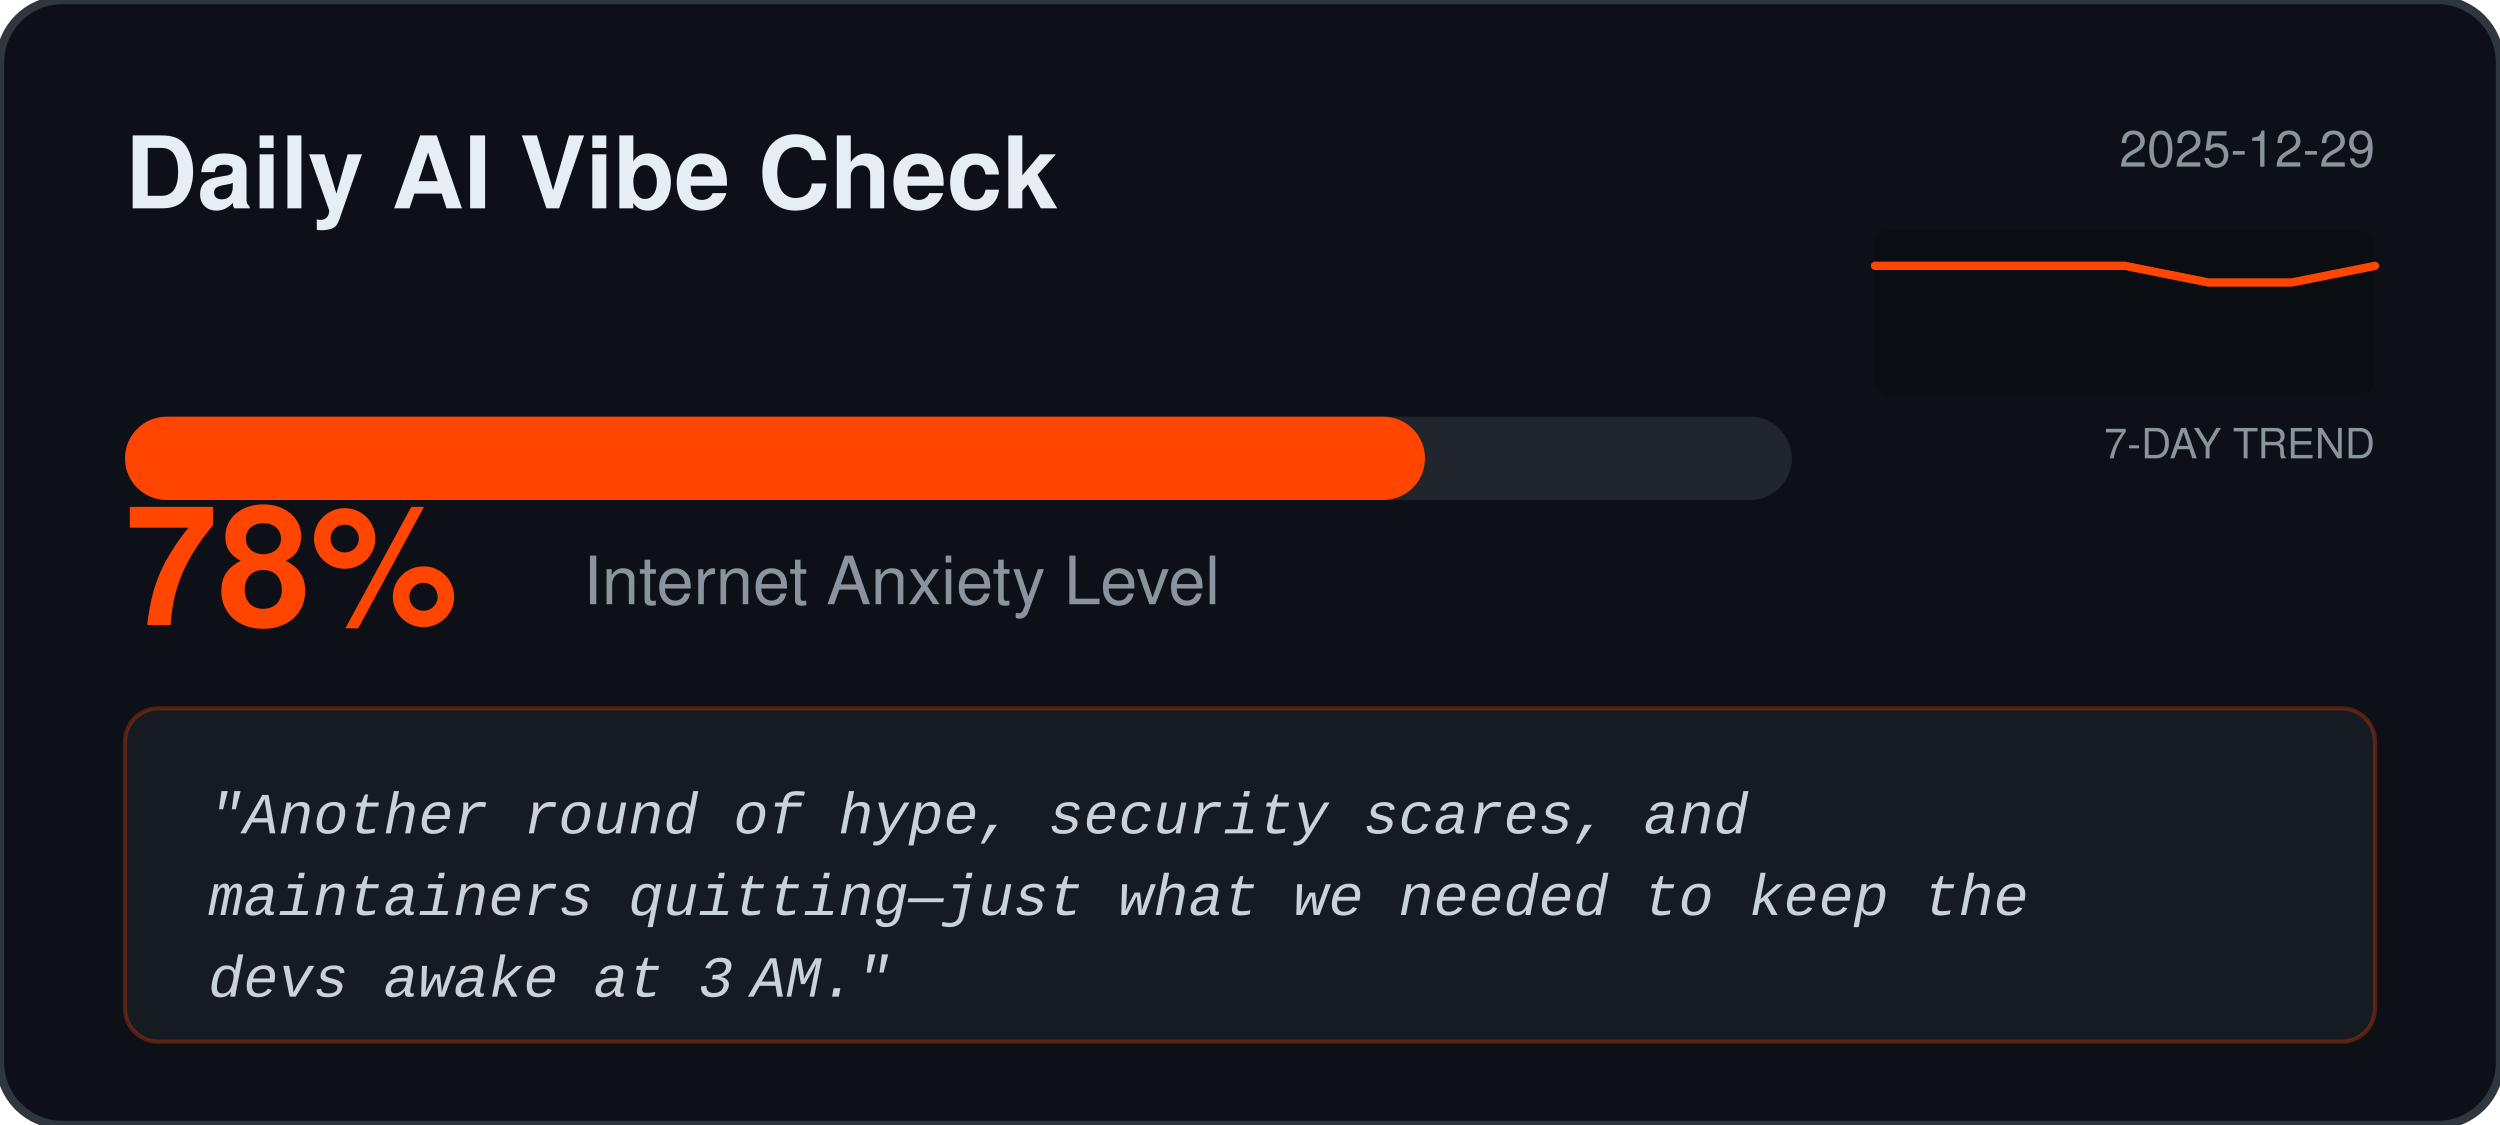
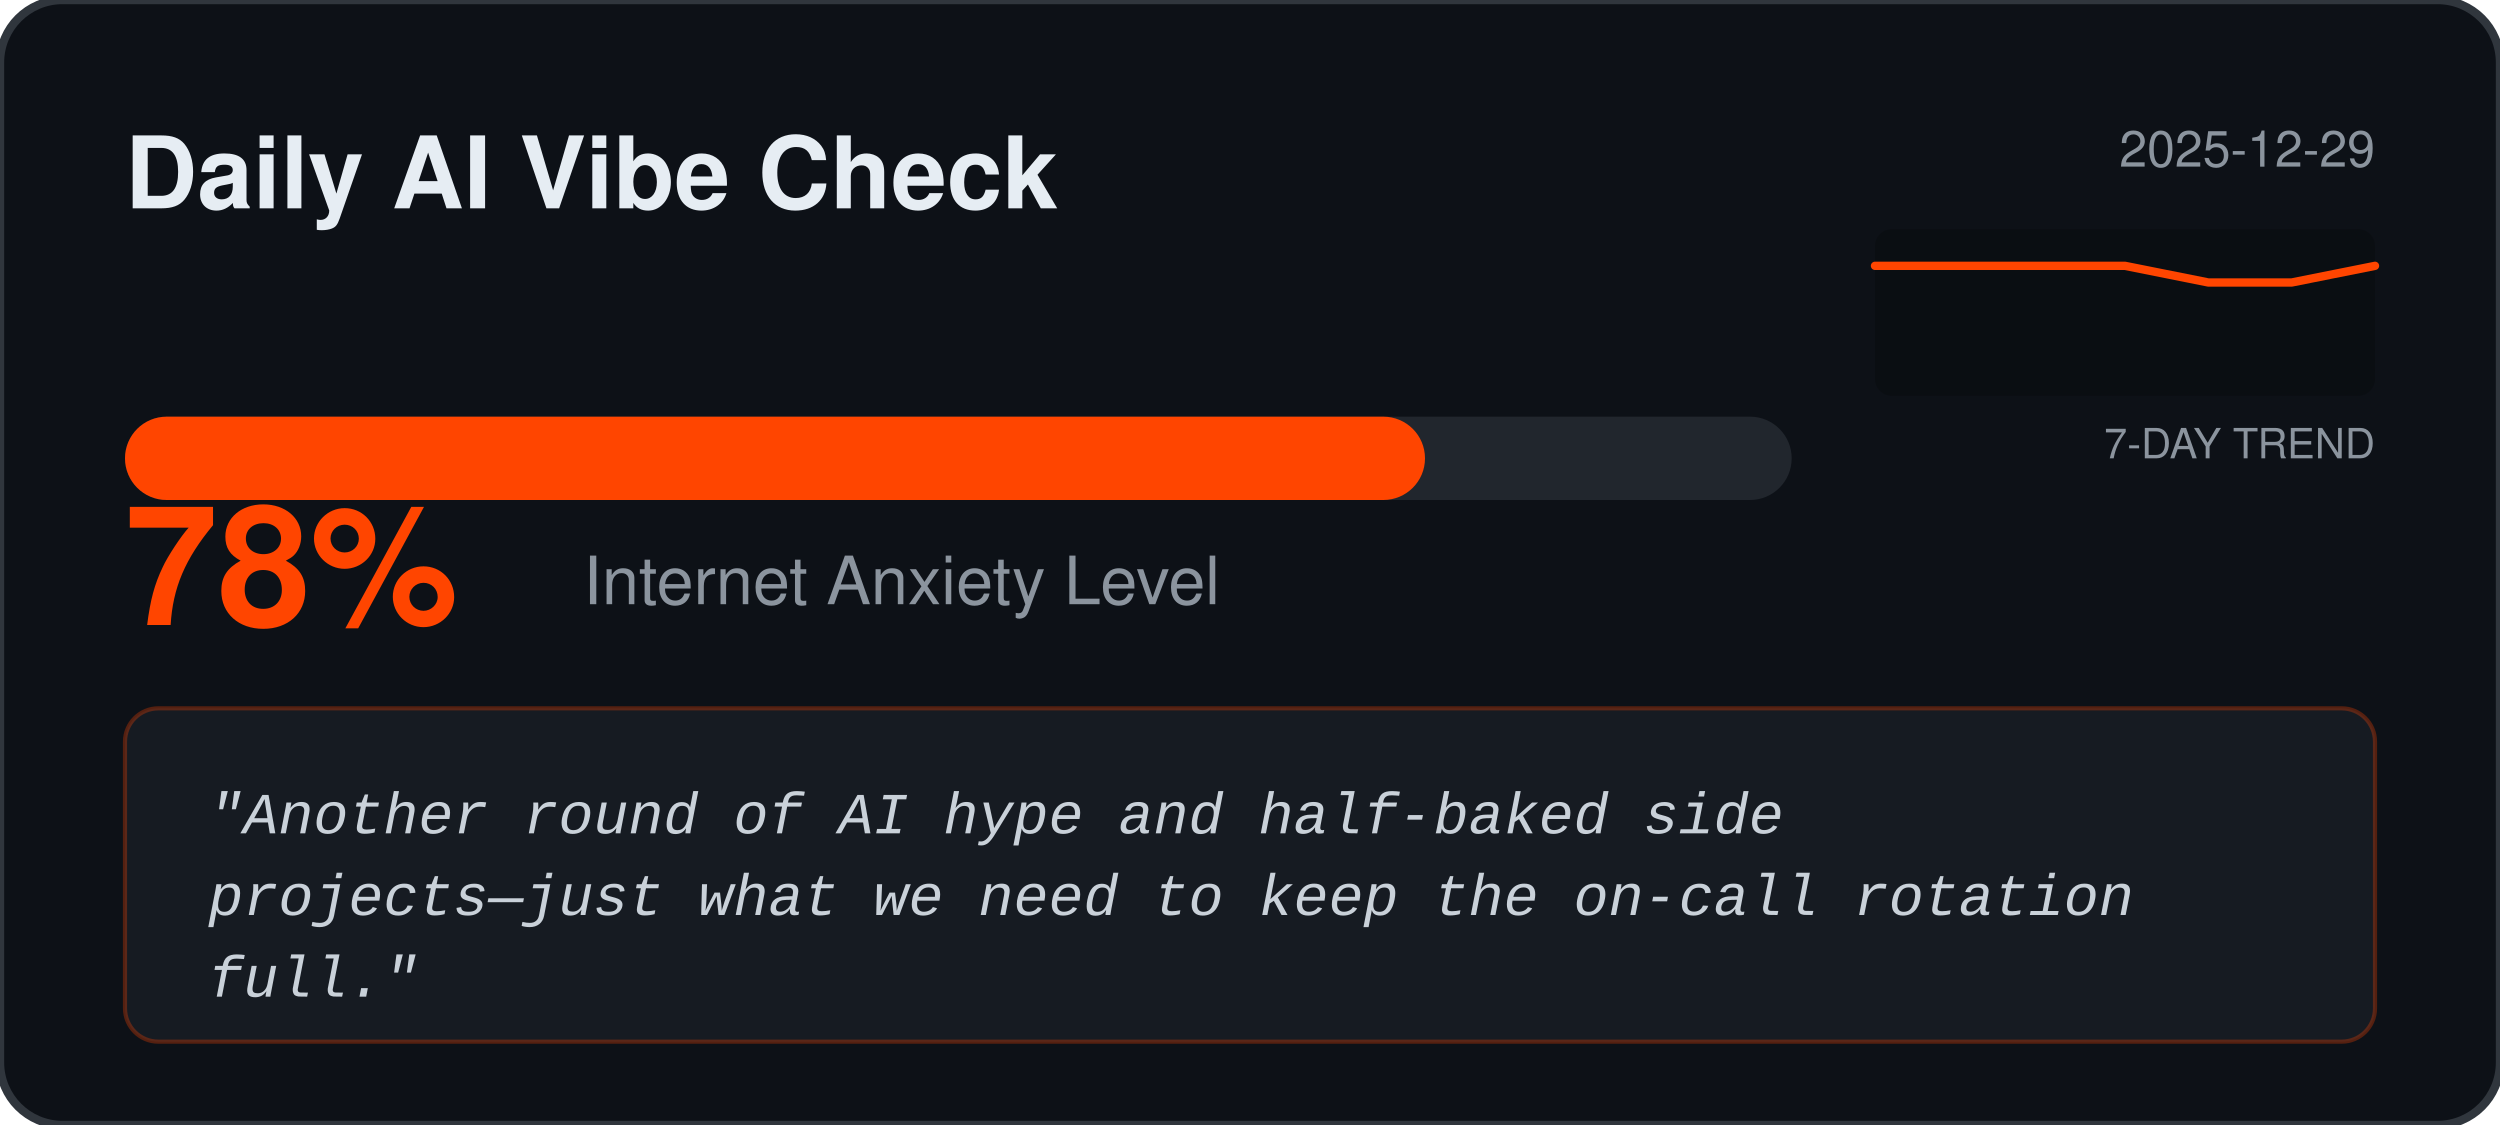
<svg xmlns="http://www.w3.org/2000/svg" width="600" height="270" viewBox="0 0 600 270" fill="none">
  <rect width="600" height="270" rx="15" fill="#0D1117" stroke="#30363D" stroke-width="2" />
  <text x="30" y="50" fill="#E6EDF3" font-family="Segoe UI, Helvetica, sans-serif" font-weight="bold" font-size="24">Daily AI Vibe Check</text>
  <text x="570" y="40" fill="#8B949E" font-family="Segoe UI, Helvetica, sans-serif" font-size="12" text-anchor="end">2025-12-29</text>
  <rect x="450" y="55" width="120" height="40" fill="#000000" fill-opacity="0.2" rx="4" />
  <text x="570" y="110" fill="#8B949E" font-family="Segoe UI, Helvetica, sans-serif" font-size="10" text-anchor="end">7-DAY TREND</text>
  <polyline points="450.0,63.8 470.0,63.8 490.0,63.8 510.0,63.8 530.0,67.8 550.0,67.8 570.0,63.8" fill="none" stroke="#FF4500" stroke-width="2" stroke-linecap="round" stroke-linejoin="round" />
  <rect x="30" y="100" width="400" height="20" rx="10" fill="#21262D" />
  <rect x="30" y="100" width="312.0" height="20" rx="10" fill="#FF4500" />
  <text x="30" y="150" fill="#FF4500" font-family="Segoe UI, Helvetica, sans-serif" font-weight="bold" font-size="40">78%</text>
  <text x="140" y="145" fill="#8B949E" font-family="Segoe UI, Helvetica, sans-serif" font-size="16">Internet Anxiety Level</text>
  <rect x="30" y="170" width="540" height="80" rx="8" fill="#161B22" stroke="#FF4500" stroke-opacity="0.3" />
  <text x="50" y="200" fill="#C9D1D9" font-family="Courier New, monospace" font-size="14" font-style="italic">
-     <tspan x="50" dy="0">"Another round of hype, security scares, and</tspan>
-     <tspan x="50" dy="1.4em">maintainers quitting—just what we needed to keep the</tspan>
-     <tspan x="50" dy="1.4em">devs awake at 3 AM."</tspan>
+     <tspan x="50" dy="0">"Another round of AI hype and half‑baked side</tspan>
+     <tspan x="50" dy="1.4em">projects—just what we need to keep the on‑call rotation</tspan>
+     <tspan x="50" dy="1.4em">full."</tspan>
  </text>
</svg>
